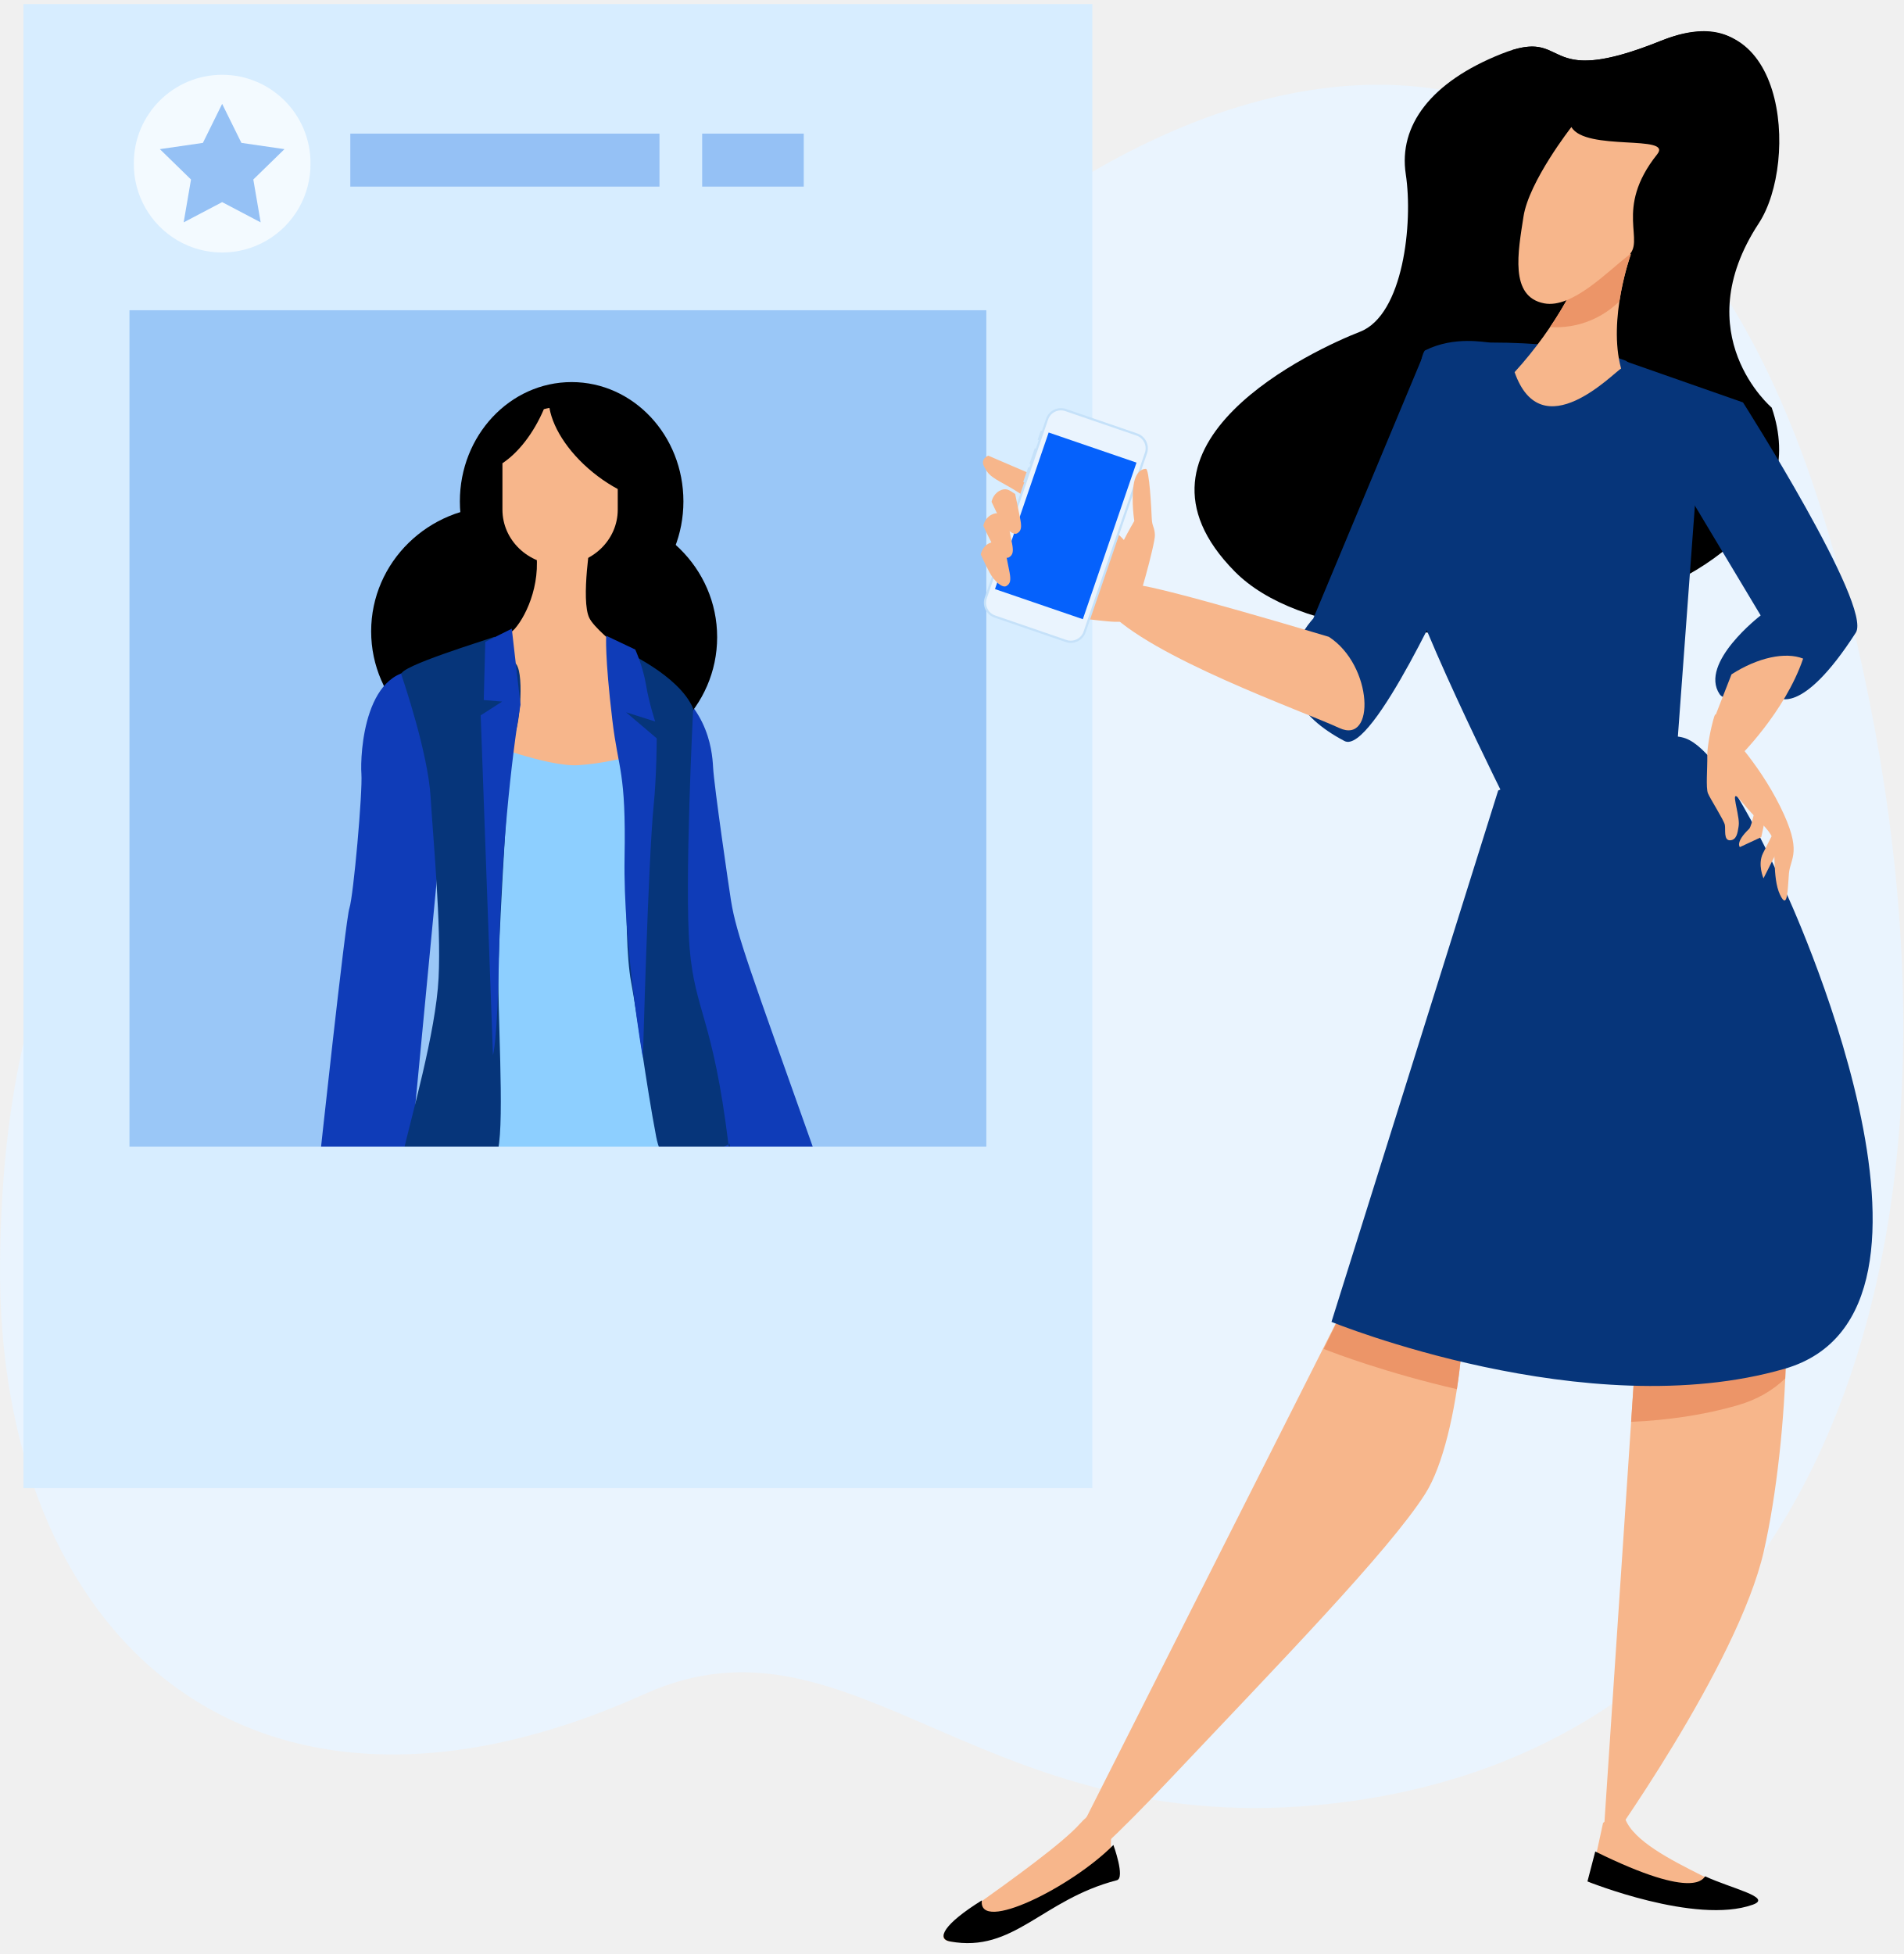
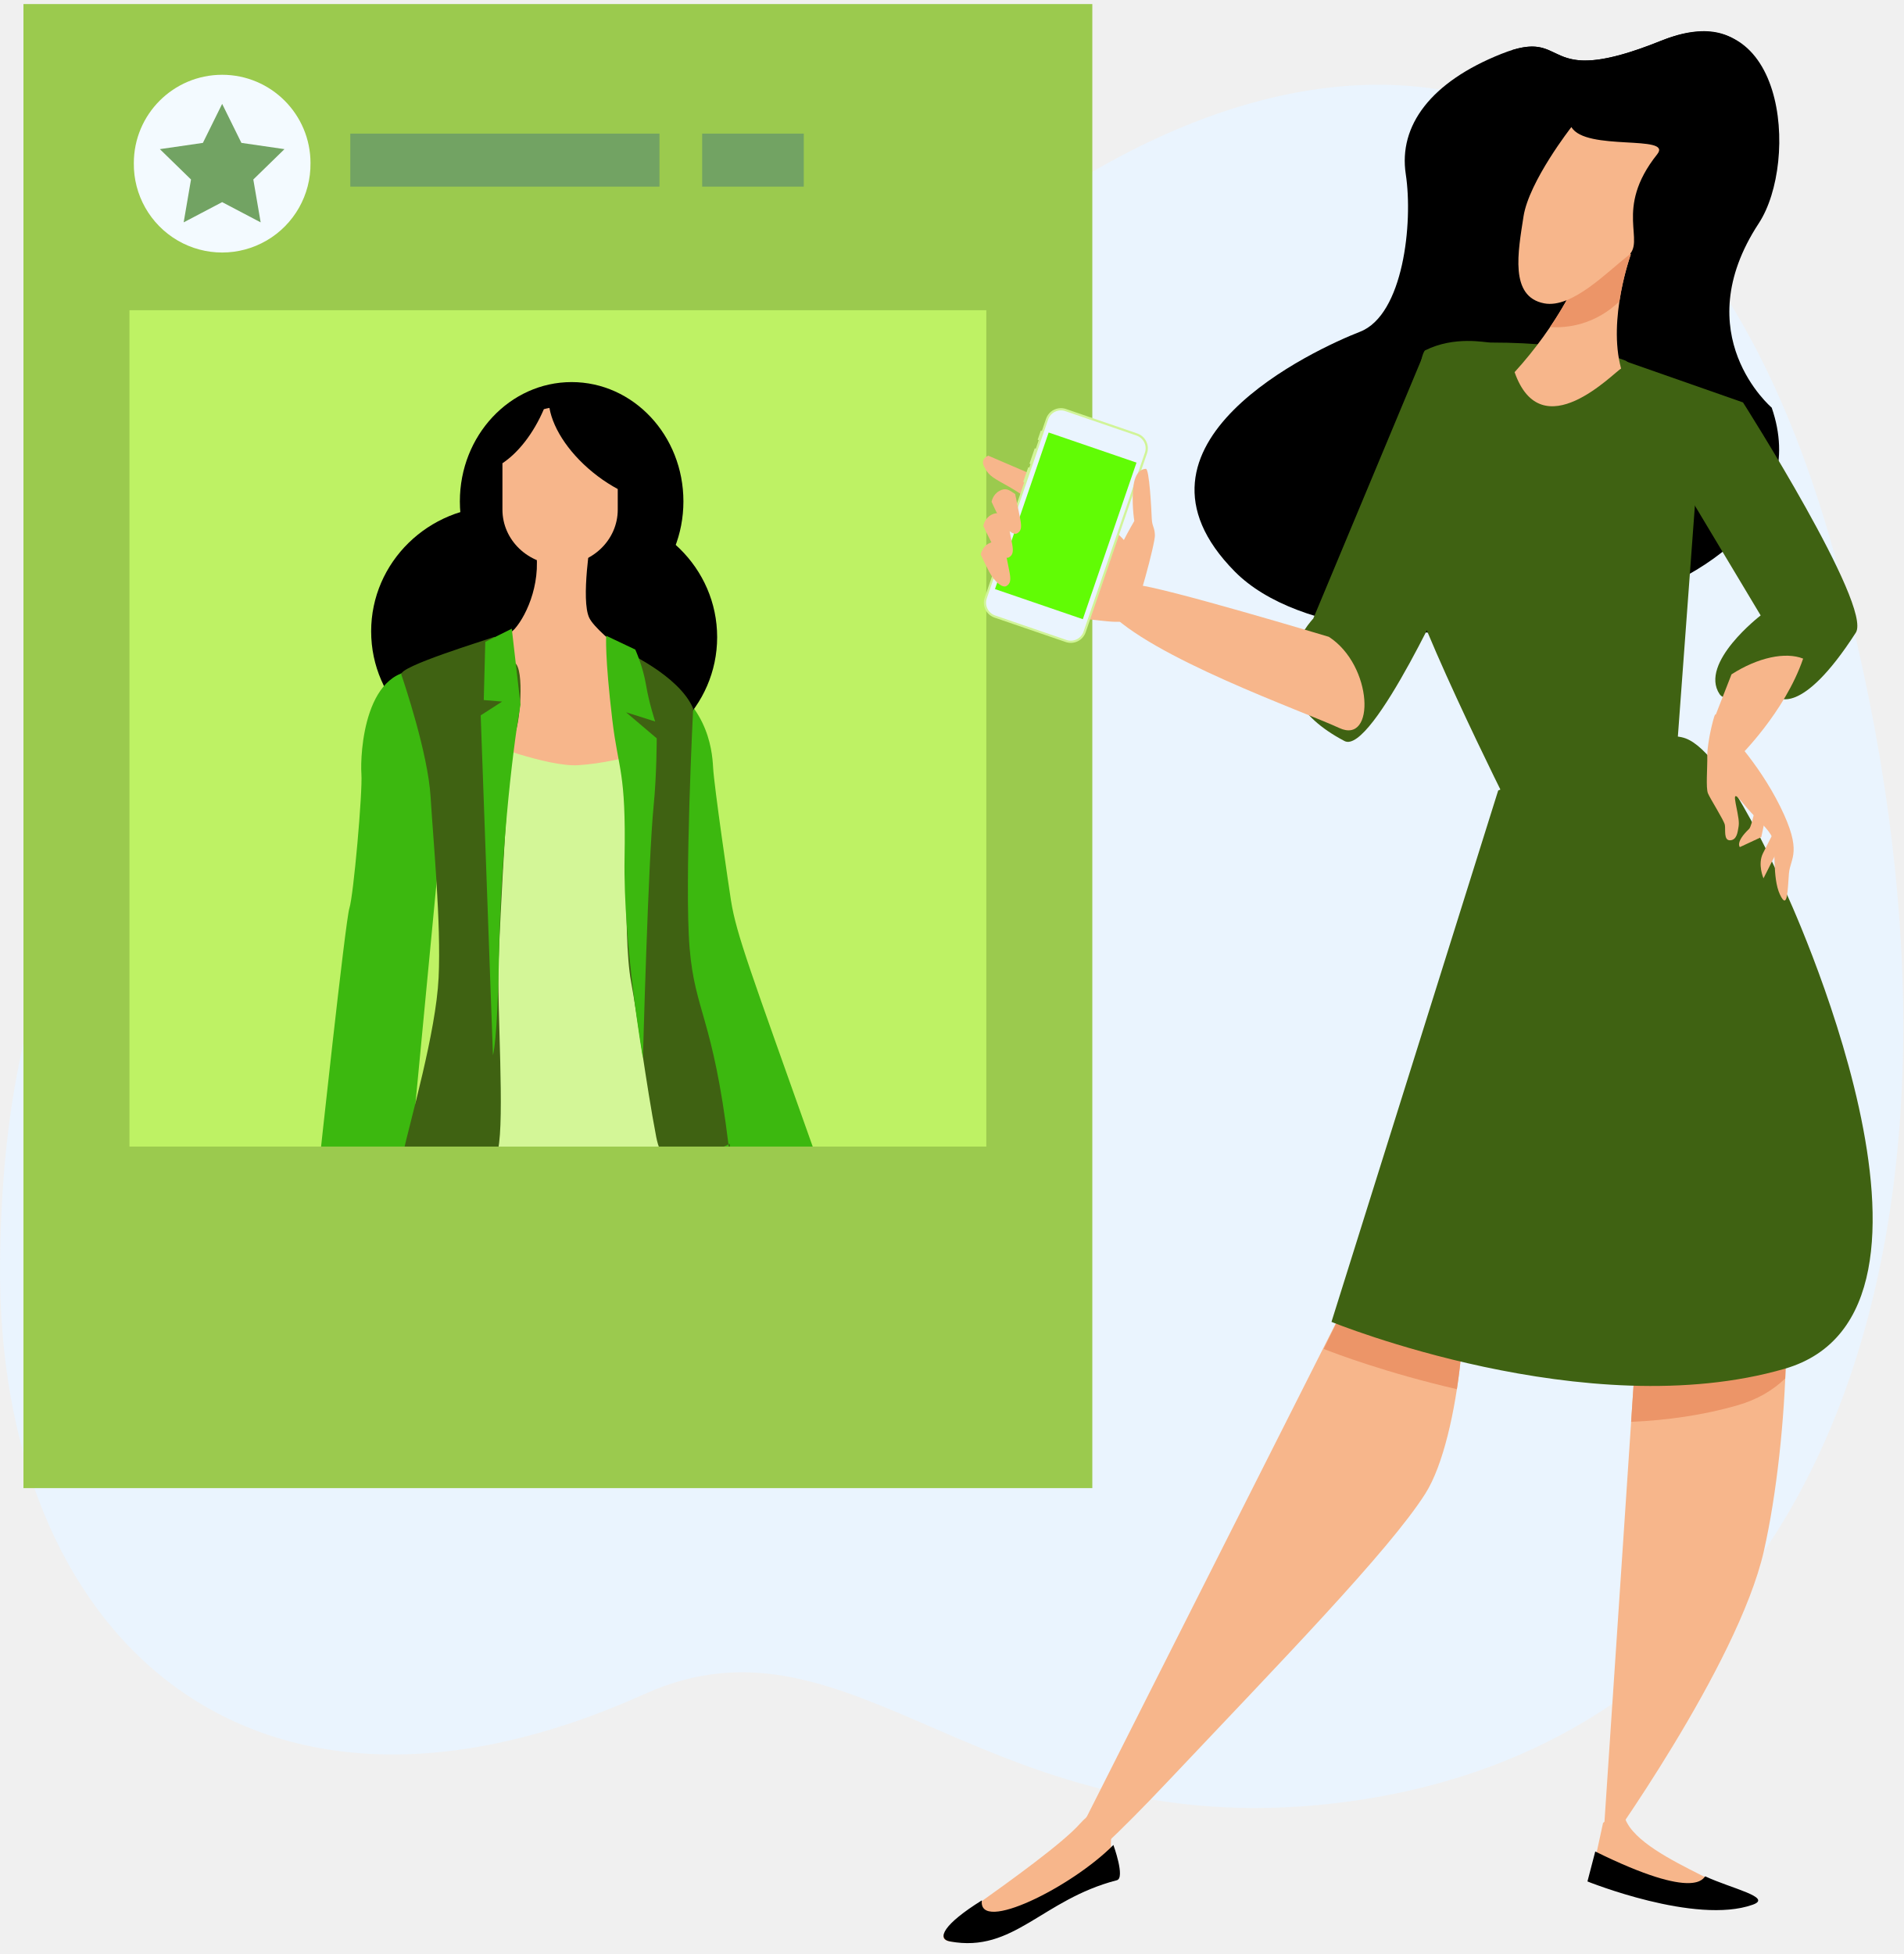
<svg xmlns="http://www.w3.org/2000/svg" viewBox="0 0 150 154" fill="none">
  <g id="ProfilePhoto" clip-path="url(#clip0_227_264)">
    <path id="Vector" d="M25.208 53.437c9.855-4.596 23.17-3.877 38.696-21.24C92.95-.284 130.439-7.044 144.496 43.399c14.055 50.441 1.134 93.155-38.091 98.568-28.797 3.972-38.887-15.985-55.603-8.457C19.677 147.521-.28 128.974.003 99.499c.28-29.474 12.1-39.95 25.206-46.062z" fill="#EAF4FE" />
-     <path id="Vector_2" d="M86.088.32H1.848v116.961h84.24V.321z" fill="#D7EDFF" />
-     <path id="Vector_3" d="M77.733 24.451h-67.53v65.914h67.53V24.451z" fill="#9AC7F7" />
+     <path id="Vector_2" d="M86.088.32H1.848v116.961h84.24V.321z" fill="#9BCA4E" />
+     <path id="Vector_3" d="M77.733 24.451h-67.53v65.914h67.53V24.451z" fill="#BEF264" />
    <path id="Vector_4" d="M24.47 12.856a6.962 6.962 0 1 1-13.923 0 6.962 6.962 0 0 1 13.924 0z" fill="#F3FAFF" />
-     <path id="Vector_5" d="M17.508 8.187l1.518 3.074 3.393.493-2.455 2.393.579 3.378-3.035-1.595-3.033 1.595.579-3.378-2.455-2.393 3.392-.493 1.517-3.074z" fill="#95C1F5" />
-     <path id="Vector_6" d="M51.974 10.531H27.608v4.177h24.366v-4.177z" fill="#95C1F5" />
-     <path id="Vector_7" d="M63.346 10.531h-8.007v4.177h8.007v-4.177z" fill="#95C1F5" />
+     <path id="Vector_5" d="M17.508 8.187l1.518 3.074 3.393.493-2.455 2.393.579 3.378-3.035-1.595-3.033 1.595.579-3.378-2.455-2.393 3.392-.493 1.517-3.074z" fill="#72A363" />
+     <path id="Vector_6" d="M51.974 10.531H27.608v4.177h24.366v-4.177z" fill="#72A363" />
+     <path id="Vector_7" d="M63.346 10.531h-8.007v4.177h8.007v-4.177z" fill="#72A363" />
    <g id="Clip path group">
      <mask id="mask0_227_264" style="mask-type:luminance" maskUnits="userSpaceOnUse" x="10" y="24" width="68" height="67">
        <g id="b">
          <path id="Vector_8" d="M77.733 24.451h-67.53v65.914h67.53V24.451z" fill="#fff" />
        </g>
      </mask>
      <g mask="url(#mask0_227_264)">
        <g id="Group">
          <path id="Vector_9" d="M57.204 76.621c4.12 3.464 8.974 20.863 8.974 20.863s2.223 11.607-10.116-14.191c-3.062-6.4.125-7.527 1.142-6.672z" fill="#E9D6B8" />
-           <path id="Vector_10" d="M51.37 65.83l5.51 24.781.18 1.457 7.13-1.31c-5.06-14.27-6.15-17.094-6.58-19.787-.157-.983-1.334-9.028-1.41-10.498-.077-1.47-.474-5.435-5.159-7.495-4.465-1.966.329 12.851.329 12.851z" fill="#0F3CB8" />
+           <path id="Vector_10" d="M51.37 65.83l5.51 24.781.18 1.457 7.13-1.31c-5.06-14.27-6.15-17.094-6.58-19.787-.157-.983-1.334-9.028-1.41-10.498-.077-1.47-.474-5.435-5.159-7.495-4.465-1.966.329 12.851.329 12.851z" fill="#3CB80F" />
          <path id="Vector_11" d="M36.385 50.215c0 5.444 4.508 9.858 10.068 9.858s10.067-4.414 10.067-9.858c0-5.444-4.507-9.858-10.067-9.858-5.56 0-10.068 4.414-10.068 9.858z" fill="#000" />
          <path id="Vector_12" d="M29.251 49.758c0 5.444 4.507 9.857 10.068 9.857 5.56 0 10.067-4.413 10.067-9.857 0-5.443-4.508-9.857-10.067-9.857-5.56 0-10.068 4.414-10.068 9.857z" fill="#000" />
          <path id="Vector_13" d="M36.243 39.515c0 5.194 3.942 9.403 8.808 9.403 4.865 0 8.81-4.209 8.81-9.403 0-5.194-3.945-9.402-8.81-9.402-4.866 0-8.808 4.21-8.808 9.402z" fill="#000" />
          <path id="Vector_14" d="M46.588 42.277s-.838 5.033-.14 6.432c.7 1.397 5.453 4.614 6.153 5.593.699.978-1.4 8.529-8.25 7.41-6.85-1.118-13.003-5.452-13.003-6.571 0-1.119.14-2.238 2.377-3.076 2.237-.838 5.872-1.399 6.852-2.516.978-1.119 2.236-3.916 1.537-6.852-.699-2.937 4.474-.42 4.474-.42z" fill="#F7B68B" />
-           <path id="Vector_15" d="M34.774 65.698L32.362 90.97v1.467l-7.236-.42s2.098-19.504 2.412-20.447c.315-.945 1.049-9.124.944-10.593-.105-1.467.21-8.808 5.034-8.075 4.823.734 1.258 12.795 1.258 12.795z" fill="#0F3CB8" />
+           <path id="Vector_15" d="M34.774 65.698L32.362 90.97v1.467l-7.236-.42s2.098-19.504 2.412-20.447c.315-.945 1.049-9.124.944-10.593-.105-1.467.21-8.808 5.034-8.075 4.823.734 1.258 12.795 1.258 12.795z" fill="#3CB80F" />
          <path id="Vector_16" d="M42.863 32.248c.143-.04.289-.073.439-.1.303 1.73 1.678 3.773 3.807 5.381.517.39 1.046.726 1.577 1.014v1.624c0 2.4-2.034 4.348-4.543 4.348-2.51 0-4.545-1.947-4.545-4.348V36.51c1.247-.83 2.443-2.34 3.265-4.262z" fill="#F7B68B" />
-           <path id="Vector_17" d="M33.41 90.402l22.547.357-3.255-9.881.738-22.417s-4.194 1.615-7.864 1.846c-2.409.151-7.551-1.846-7.551-1.846L33.41 90.402z" fill="#8DCFFF" />
-           <path id="Vector_18" d="M54.629 55.84s-.7 13.841-.28 18.876c.42 5.033 1.834 5.467 3.067 15.508.809 6.593.09-.089.09-.089s-.98.572-1.96.712c-.978.14-3.178 2.145-3.829-1.246-.804-4.195-1.49-9.615-1.982-12.23-.7-3.705-.196-14.423-.27-15.926-.055-1.073-.763-5.516-.483-6.634.279-1.12.053-3.585.053-3.585s4.475 1.957 5.594 4.614z" fill="#06357A" />
-           <path id="Vector_19" d="M38.97 50.187s.733 1.612 1.572 2.031c.84.42.42 5.033 0 5.663-.42.629-1.153 14.786-1.258 18.141-.105 3.356.492 12.163-.032 14.575-.525 2.412-1.134.748-3.65 1.692-2.517.944-3.74-1.157-3.74-1.157s-.758 2.717-.128-.114c.63-2.83 2.622-9.648 2.832-13.947.21-4.3-.42-10.8-.63-14.262-.21-3.46-2.097-9.018-2.306-9.647-.211-.63 6.504-2.66 7.342-2.975h-.001z" fill="#06357A" />
-           <path id="Vector_20" d="M47.776 50.107s-.122 1.569.482 6.635c.479 4.026 1.086 3.98.965 10.855-.12 6.876 1.447 15.801 1.447 15.801s.415-15.6.845-19.902c.242-2.412.242-5.307.242-5.307l-2.413-2.05 2.291.723s-.482-1.447-.723-2.895c-.241-1.447-.845-2.774-.845-2.774l-2.29-1.086z" fill="#0F3CB8" />
-           <path id="Vector_21" d="M40.336 49.548l-2.09 1.042-.12 4.583 1.448.12-1.69 1.087.965 26.778s.363-.966.483-8.082c.12-7.117.965-15.44 1.689-19.54l-.686-5.987z" fill="#0F3CB8" />
+           <path id="Vector_17" d="M33.41 90.402l22.547.357-3.255-9.881.738-22.417s-4.194 1.615-7.864 1.846c-2.409.151-7.551-1.846-7.551-1.846L33.41 90.402z" fill="#D3F697" />
+           <path id="Vector_18" d="M54.629 55.84s-.7 13.841-.28 18.876c.42 5.033 1.834 5.467 3.067 15.508.809 6.593.09-.089.09-.089s-.98.572-1.96.712c-.978.14-3.178 2.145-3.829-1.246-.804-4.195-1.49-9.615-1.982-12.23-.7-3.705-.196-14.423-.27-15.926-.055-1.073-.763-5.516-.483-6.634.279-1.12.053-3.585.053-3.585s4.475 1.957 5.594 4.614z" fill="#3F6212" />
+           <path id="Vector_19" d="M38.97 50.187s.733 1.612 1.572 2.031c.84.42.42 5.033 0 5.663-.42.629-1.153 14.786-1.258 18.141-.105 3.356.492 12.163-.032 14.575-.525 2.412-1.134.748-3.65 1.692-2.517.944-3.74-1.157-3.74-1.157s-.758 2.717-.128-.114c.63-2.83 2.622-9.648 2.832-13.947.21-4.3-.42-10.8-.63-14.262-.21-3.46-2.097-9.018-2.306-9.647-.211-.63 6.504-2.66 7.342-2.975h-.001z" fill="#3F6212" />
+           <path id="Vector_20" d="M47.776 50.107s-.122 1.569.482 6.635c.479 4.026 1.086 3.98.965 10.855-.12 6.876 1.447 15.801 1.447 15.801s.415-15.6.845-19.902c.242-2.412.242-5.307.242-5.307l-2.413-2.05 2.291.723s-.482-1.447-.723-2.895c-.241-1.447-.845-2.774-.845-2.774l-2.29-1.086z" fill="#3CB80F" />
+           <path id="Vector_21" d="M40.336 49.548l-2.09 1.042-.12 4.583 1.448.12-1.69 1.087.965 26.778s.363-.966.483-8.082c.12-7.117.965-15.44 1.689-19.54l-.686-5.987z" fill="#3CB80F" />
        </g>
      </g>
    </g>
    <path id="Vector_22" d="M139.63 32.126s-6.776-5.747-1.018-14.527c3.192-4.868 2.165-18.366-7.692-14.389-9.858 3.978-7.021-1.178-12.586 1.033-5.565 2.21-8.127 5.658-7.542 9.487.585 3.83-.188 11.09-3.608 12.417-3.418 1.328-19.851 8.811-9.862 18.904 9.99 10.089 48.048 3.622 42.308-12.925z" fill="#000" />
    <path id="Vector_23" d="M130.92 3.21c-9.315 3.76-7.299-.635-11.745.735.503.901 1.211 1.828 2.15 2.778 3.811 3.85 11.054 5.352 18.231 4.82.161-5.506-1.627-11.161-8.636-8.333z" fill="#000" />
    <path id="Vector_24" d="M106.579 101.716l-23.551 46.667s.741.772 9.032-8.006c8.724-9.238 17.393-18.133 20.266-22.649 2.875-4.516 3.695-17.243 2.466-17.654-1.234-.41-8.214 1.642-8.214 1.642h.001z" fill="#F7B68B" />
-     <path id="Vector_25" d="M134.086 32.948l-2.475 33.576-12.51-2.578s-8.622-17.117-8.622-20.323c0-.617 1.026-15.602 1.847-16.013 2.3-1.15 4.722-.614 5.133-.614 7.39 0 10.674 1.436 10.674 1.436l5.953 4.516z" fill="#06357A" />
+     <path id="Vector_25" d="M134.086 32.948l-2.475 33.576-12.51-2.578s-8.622-17.117-8.622-20.323c0-.617 1.026-15.602 1.847-16.013 2.3-1.15 4.722-.614 5.133-.614 7.39 0 10.674 1.436 10.674 1.436l5.953 4.516z" fill="#3F6212" />
    <path id="Vector_26" d="M129.16 102.948l-2.874 43.11s10.673-14.781 12.726-23.813c2.053-9.032 2.464-23.813.411-24.634-2.053-.82-10.263 5.337-10.263 5.337z" fill="#F7B68B" />
    <path id="Vector_27" d="M139.423 97.61c-2.053-.82-10.263 5.338-10.263 5.338l-.609 9.112c2.853-.127 5.699-.527 8.408-1.311 1.536-.445 2.765-1.171 3.738-2.112.251-5.742-.125-10.567-1.274-11.026z" fill="#EC9568" />
    <path id="Vector_28" d="M114.819 109.485c.709-4.614.7-9.168-.027-9.41-1.234-.411-8.214 1.641-8.214 1.641l-2.255 4.599c.936.367 4.995 1.901 10.496 3.169v.001z" fill="#EC9568" />
-     <path id="Vector_29" d="M118.074 62.303l-13.138 41.878s20.118 8.212 35.718 3.695c15.6-4.517 0-37.772 0-37.772s-4.515-10.675-7.8-11.907c-3.283-1.23-14.78 4.106-14.78 4.106z" fill="#06357A" />
-     <path id="Vector_30" d="M112.326 27.61l-8.827 21.144s-5.337 5.542 2.462 9.648c2.189 1.152 8.622-13.138 8.622-13.138l-2.257-17.655z" fill="#06357A" />
-     <path id="Vector_31" d="M126.397 27.87l12.364 20.633s-4.879 3.74-3.237 6.205c.627.94 4.515.205 4.515.205s1.851 1.737 6.22-5.05c1.339-2.078-8.889-18.147-8.889-18.147l-10.973-3.845z" fill="#06357A" />
+     <path id="Vector_29" d="M118.074 62.303l-13.138 41.878s20.118 8.212 35.718 3.695c15.6-4.517 0-37.772 0-37.772s-4.515-10.675-7.8-11.907c-3.283-1.23-14.78 4.106-14.78 4.106z" fill="#3F6212" />
+     <path id="Vector_30" d="M112.326 27.61l-8.827 21.144s-5.337 5.542 2.462 9.648c2.189 1.152 8.622-13.138 8.622-13.138l-2.257-17.655z" fill="#3F6212" />
+     <path id="Vector_31" d="M126.397 27.87l12.364 20.633s-4.879 3.74-3.237 6.205c.627.94 4.515.205 4.515.205s1.851 1.737 6.22-5.05c1.339-2.078-8.889-18.147-8.889-18.147l-10.973-3.845z" fill="#3F6212" />
    <path id="Vector_32" d="M140.221 66.77l-1.237 2.453s-.483-1.095-.039-1.978c.384-.76.858-1.691.858-1.691l.418 1.215z" fill="#F7B68B" />
    <path id="Vector_33" d="M139.18 64.226l-.37 1.75-1.688.786s-.386-.373.728-1.435c.246-.243.578-2.176.578-2.176l.752 1.075z" fill="#F7B68B" />
    <path id="Vector_34" d="M135.906 57.388s2.595 2.545 4.389 6.164c1.793 3.616.807 4.038.695 5.278-.108 1.244-.089 2.994-.712 1.666-.621-1.329-.3-3.756-.59-4.462s-1.211-1.442-1.947-2.291c-.738-.85-1.169-1.527-.95-.426.22 1.103.294 1.47.224 1.864-.07.395-.125 1.017-.656 1.045-.535.026-.351-.85-.421-1.217-.073-.366-1.159-2.063-1.332-2.486-.174-.425-.036-1.975-.052-2.965-.009-.486.159-1.65.445-2.72.294-1.098.171-.3.907.55z" fill="#F7B68B" />
    <path id="Vector_35" d="M104.73 50.19s-13.195-3.97-15.184-4.097c-1.992-.129-5.73-1.815-2.324 1.95 3.408 3.765 15.468 8.002 18.329 9.333 2.863 1.332 2.669-4.926-.821-7.186z" fill="#F7B68B" />
    <path id="Vector_36" d="M125.371 18.849c.668-3.99 3.151 1.215 3.151 1.215s-1.831 5.065-.76 8.986c-.548.269-6.262 6.359-8.394.281 3.287-3.603 5.566-7.864 6.003-10.482z" fill="#F7B68B" />
    <path id="Vector_37" d="M127.628 23.745a7.154 7.154 0 0 1-3.057 1.78 7.112 7.112 0 0 1-2.406.25c1.749-2.587 2.908-5.14 3.206-6.927.668-3.989 3.152 1.216 3.152 1.216s-.576 1.591-.895 3.681z" fill="#EC9568" />
    <path id="Vector_38" d="M123.845 10.013s-3.345 4.275-3.775 7.052c-.427 2.78-1.123 6.32 1.632 6.844 2.207.42 5.012-2.533 6.564-3.712 1.512-1.15-1.136-3.682 2.342-8.039 1.255-1.575-5.642-.215-6.762-2.144h-.001z" fill="#F7B68B" />
    <path id="Vector_39" d="M136.463 53.148l-1.397 3.577 1.95 2.977s3.645-3.547 5.092-7.795c-1.389-.552-3.571-.094-5.646 1.242h.001z" fill="#F7B68B" />
    <path id="Vector_40" d="M136.246 150.282l-10.931-1.898 1.026-4.721s1.442-1.106 1.746-.309c1.333 3.49 11.797 5.968 8.159 6.928z" fill="#F7B68B" />
    <path id="Vector_41" d="M134.393 147.882c-.138.029-.559 2.041-8.668-1.961l-.615 2.36s8.518 3.442 13.025 1.834c1.616-.576-1.677-1.273-3.741-2.233h-.001z" fill="#000" />
    <path id="Vector_42" d="M87.691 144.439c-.287.466-.045 2.2-.045 2.2s-9.75 6.877-12.766 6.374c-1.282-.214-.163-1.276 2.301-3.039 2.381-1.699 6.549-4.69 7.9-6.209 1.352-1.519 5.952-4.721 2.61.674z" fill="#F7B68B" />
    <path id="Vector_43" d="M77.381 149.774c-.311 2.633 7.07-1.038 10.368-4.367 0 0 .95 2.603.273 2.779-5.918 1.532-8.122 5.752-13.143 4.826-1.093-.201-.523-1.354 2.502-3.238z" fill="#000" />
    <path id="Vector_44" d="M85.734 39.878s2.527 2.26 2.952 2.806c.424.545.69 4.96.5 5.806-.191.845-1.876.45-4.041.252-2.167-.2-2.681.253-3.21-.431-1.388-1.794.938-10.26 3.799-8.433z" fill="#F7B68B" />
    <path id="Vector_45" d="M82.013 37.686l-4.123-1.773s-.658.242-.332.855c.328.614.457.765 1.693 1.441 1.238.675 2.101 1.401 2.412 1.435.311.035.35-1.959.35-1.959z" fill="#F7B68B" />
-     <path id="Vector_46" d="M82 34.731l-.219-.074.247-.72.22.075-.248.72z" fill="#C5E1F9" />
-     <path id="Vector_47" d="M81.353 36.62l-.219-.075.416-1.215.22.076-.417 1.214z" fill="#C5E1F9" />
-     <path id="Vector_48" d="M80.86 38.058l-.22-.076.398-1.157.218.075-.396 1.158z" fill="#C5E1F9" />
-     <path id="Vector_49" d="M85.564 49.832a1.24 1.24 0 0 1-1.57.769l-5.62-1.928a1.24 1.24 0 0 1-.767-1.57l4.835-14.1a1.24 1.24 0 0 1 1.569-.77l5.62 1.929c.642.22.987.926.768 1.568l-4.835 14.102z" fill="#C5E1F9" />
+     <path id="Vector_46" d="M82 34.731l-.219-.074.247-.72.22.075-.248.72z" fill="#D1F498" />
+     <path id="Vector_47" d="M81.353 36.62l-.219-.075.416-1.215.22.076-.417 1.214z" fill="#D1F498" />
+     <path id="Vector_48" d="M80.86 38.058l-.22-.076.398-1.157.218.075-.396 1.158z" fill="#D1F498" />
+     <path id="Vector_49" d="M85.564 49.832a1.24 1.24 0 0 1-1.57.769l-5.62-1.928a1.24 1.24 0 0 1-.767-1.57l4.835-14.1a1.24 1.24 0 0 1 1.569-.77l5.62 1.929c.642.22.987.926.768 1.568l-4.835 14.102z" fill="#D1F498" />
    <path id="Vector_50" d="M78.43 48.508a1.06 1.06 0 0 1-.66-1.346l4.835-14.102c.19-.553.795-.85 1.349-.66l5.618 1.928c.554.19.85.794.661 1.347l-4.835 14.101c-.19.553-.795.85-1.35.66l-5.617-1.928z" fill="#EAF4FE" />
-     <path id="Vector_51" d="M82.646 34.087l-4.23 12.34L85.34 48.8l4.23-12.34-6.923-2.373z" fill="#0561FC" />
+     <path id="Vector_51" d="M82.646 34.087l-4.23 12.34L85.34 48.8l4.23-12.34-6.923-2.373z" fill="#61FC05" />
    <path id="Vector_52" d="M79.158 43.087s.298 1.428.411 2.04c.113.613.056.88-.256 1.06-.313.18-.951-.362-1.343-1.105-.39-.744-.673-1.379-.673-1.379s.09-.578.618-.863c.527-.285.773-.057 1.243.246z" fill="#F7B68B" />
    <path id="Vector_53" d="M90.302 36.952s-.769-.055-.96 1.267c-.191 1.322.055 2.84.055 2.84s-1.828 3.095-1.838 4.13c-.01 1.035.069 2.247.407 2.982.34.733.809 1.069 1.21.56.4-.51 1.872-5.9 1.845-6.56-.027-.656-.224-.661-.25-1.319-.026-.657-.189-3.964-.47-3.901h.001z" fill="#F7B68B" />
    <path id="Vector_54" d="M79.359 40.826s.3 1.429.41 2.041c.114.613.057.88-.255 1.06-.312.18-.952-.362-1.341-1.105-.39-.743-.674-1.379-.674-1.379s.09-.578.618-.863c.527-.285.772-.057 1.241.247v-.001z" fill="#F7B68B" />
    <path id="Vector_55" d="M80.006 38.934s.3 1.43.414 2.04c.111.611.054.88-.257 1.06-.312.18-.951-.362-1.342-1.105a26.91 26.91 0 0 1-.673-1.378s.09-.579.618-.863c.528-.285.772-.058 1.24.246z" fill="#F7B68B" />
  </g>
  <defs>
    <clipPath id="clip0_227_264">
      <path fill="#fff" d="M0 .32h150v152.824H0z" />
    </clipPath>
  </defs>
</svg>
